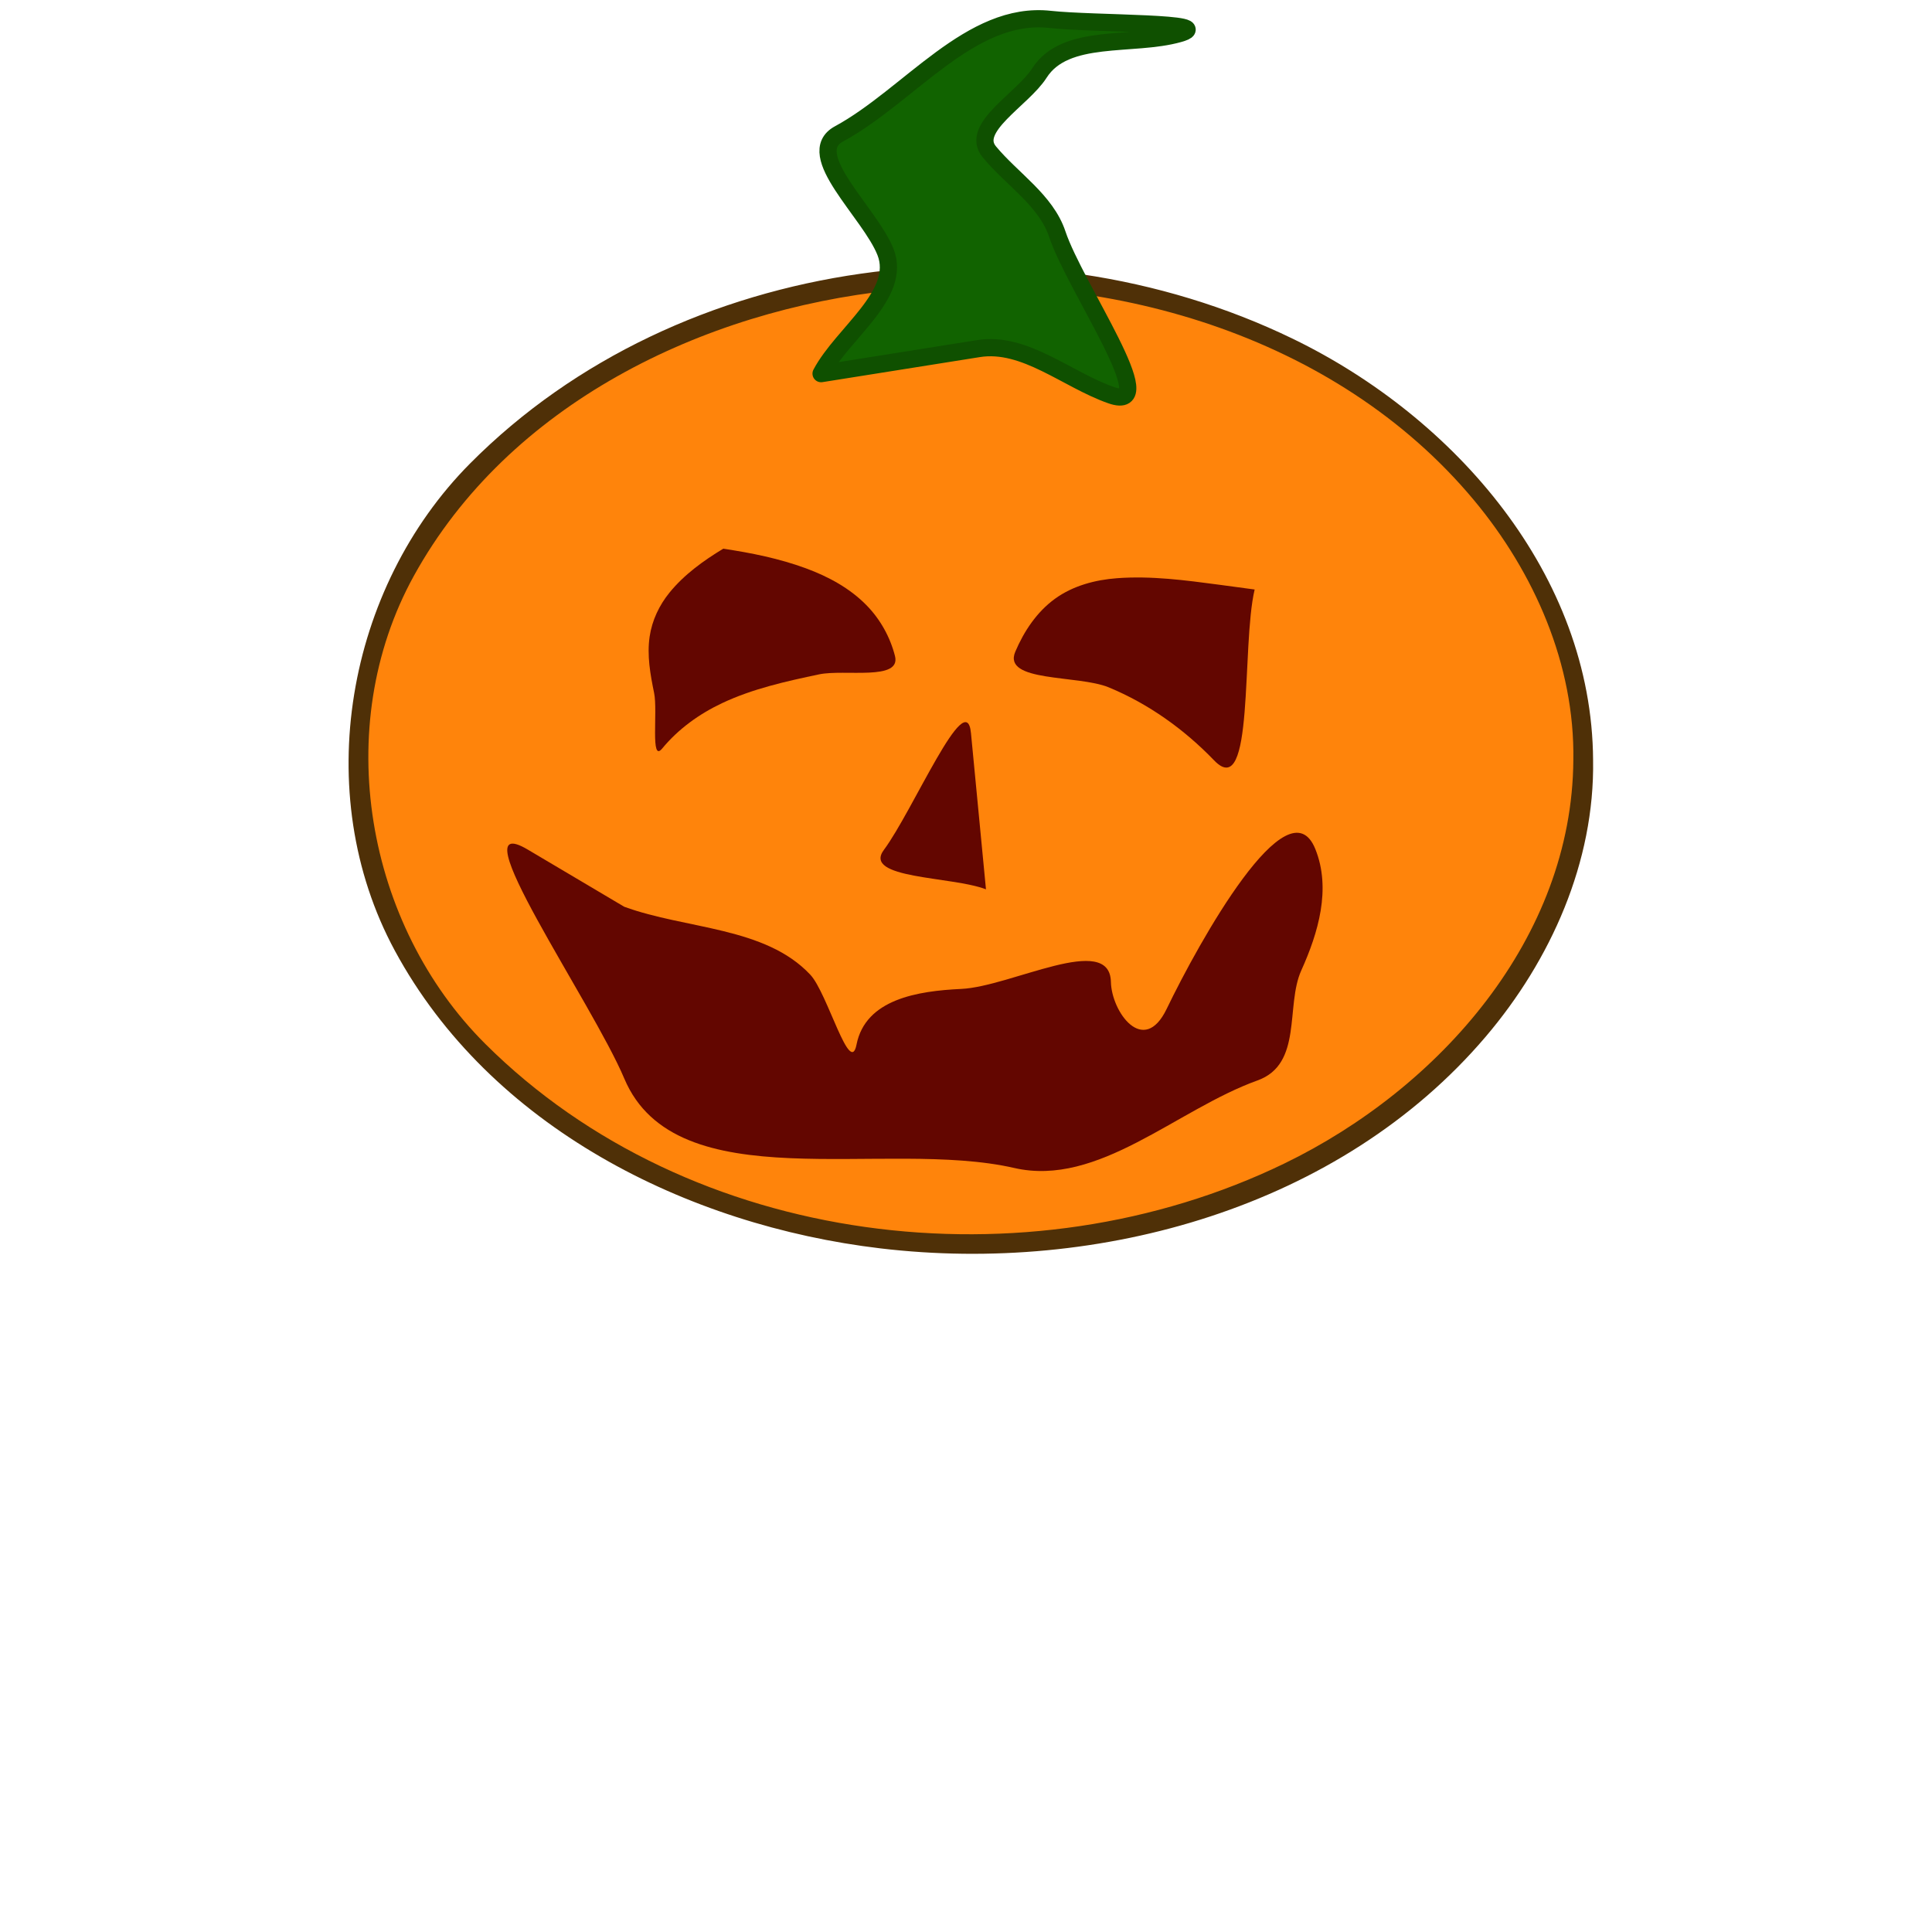
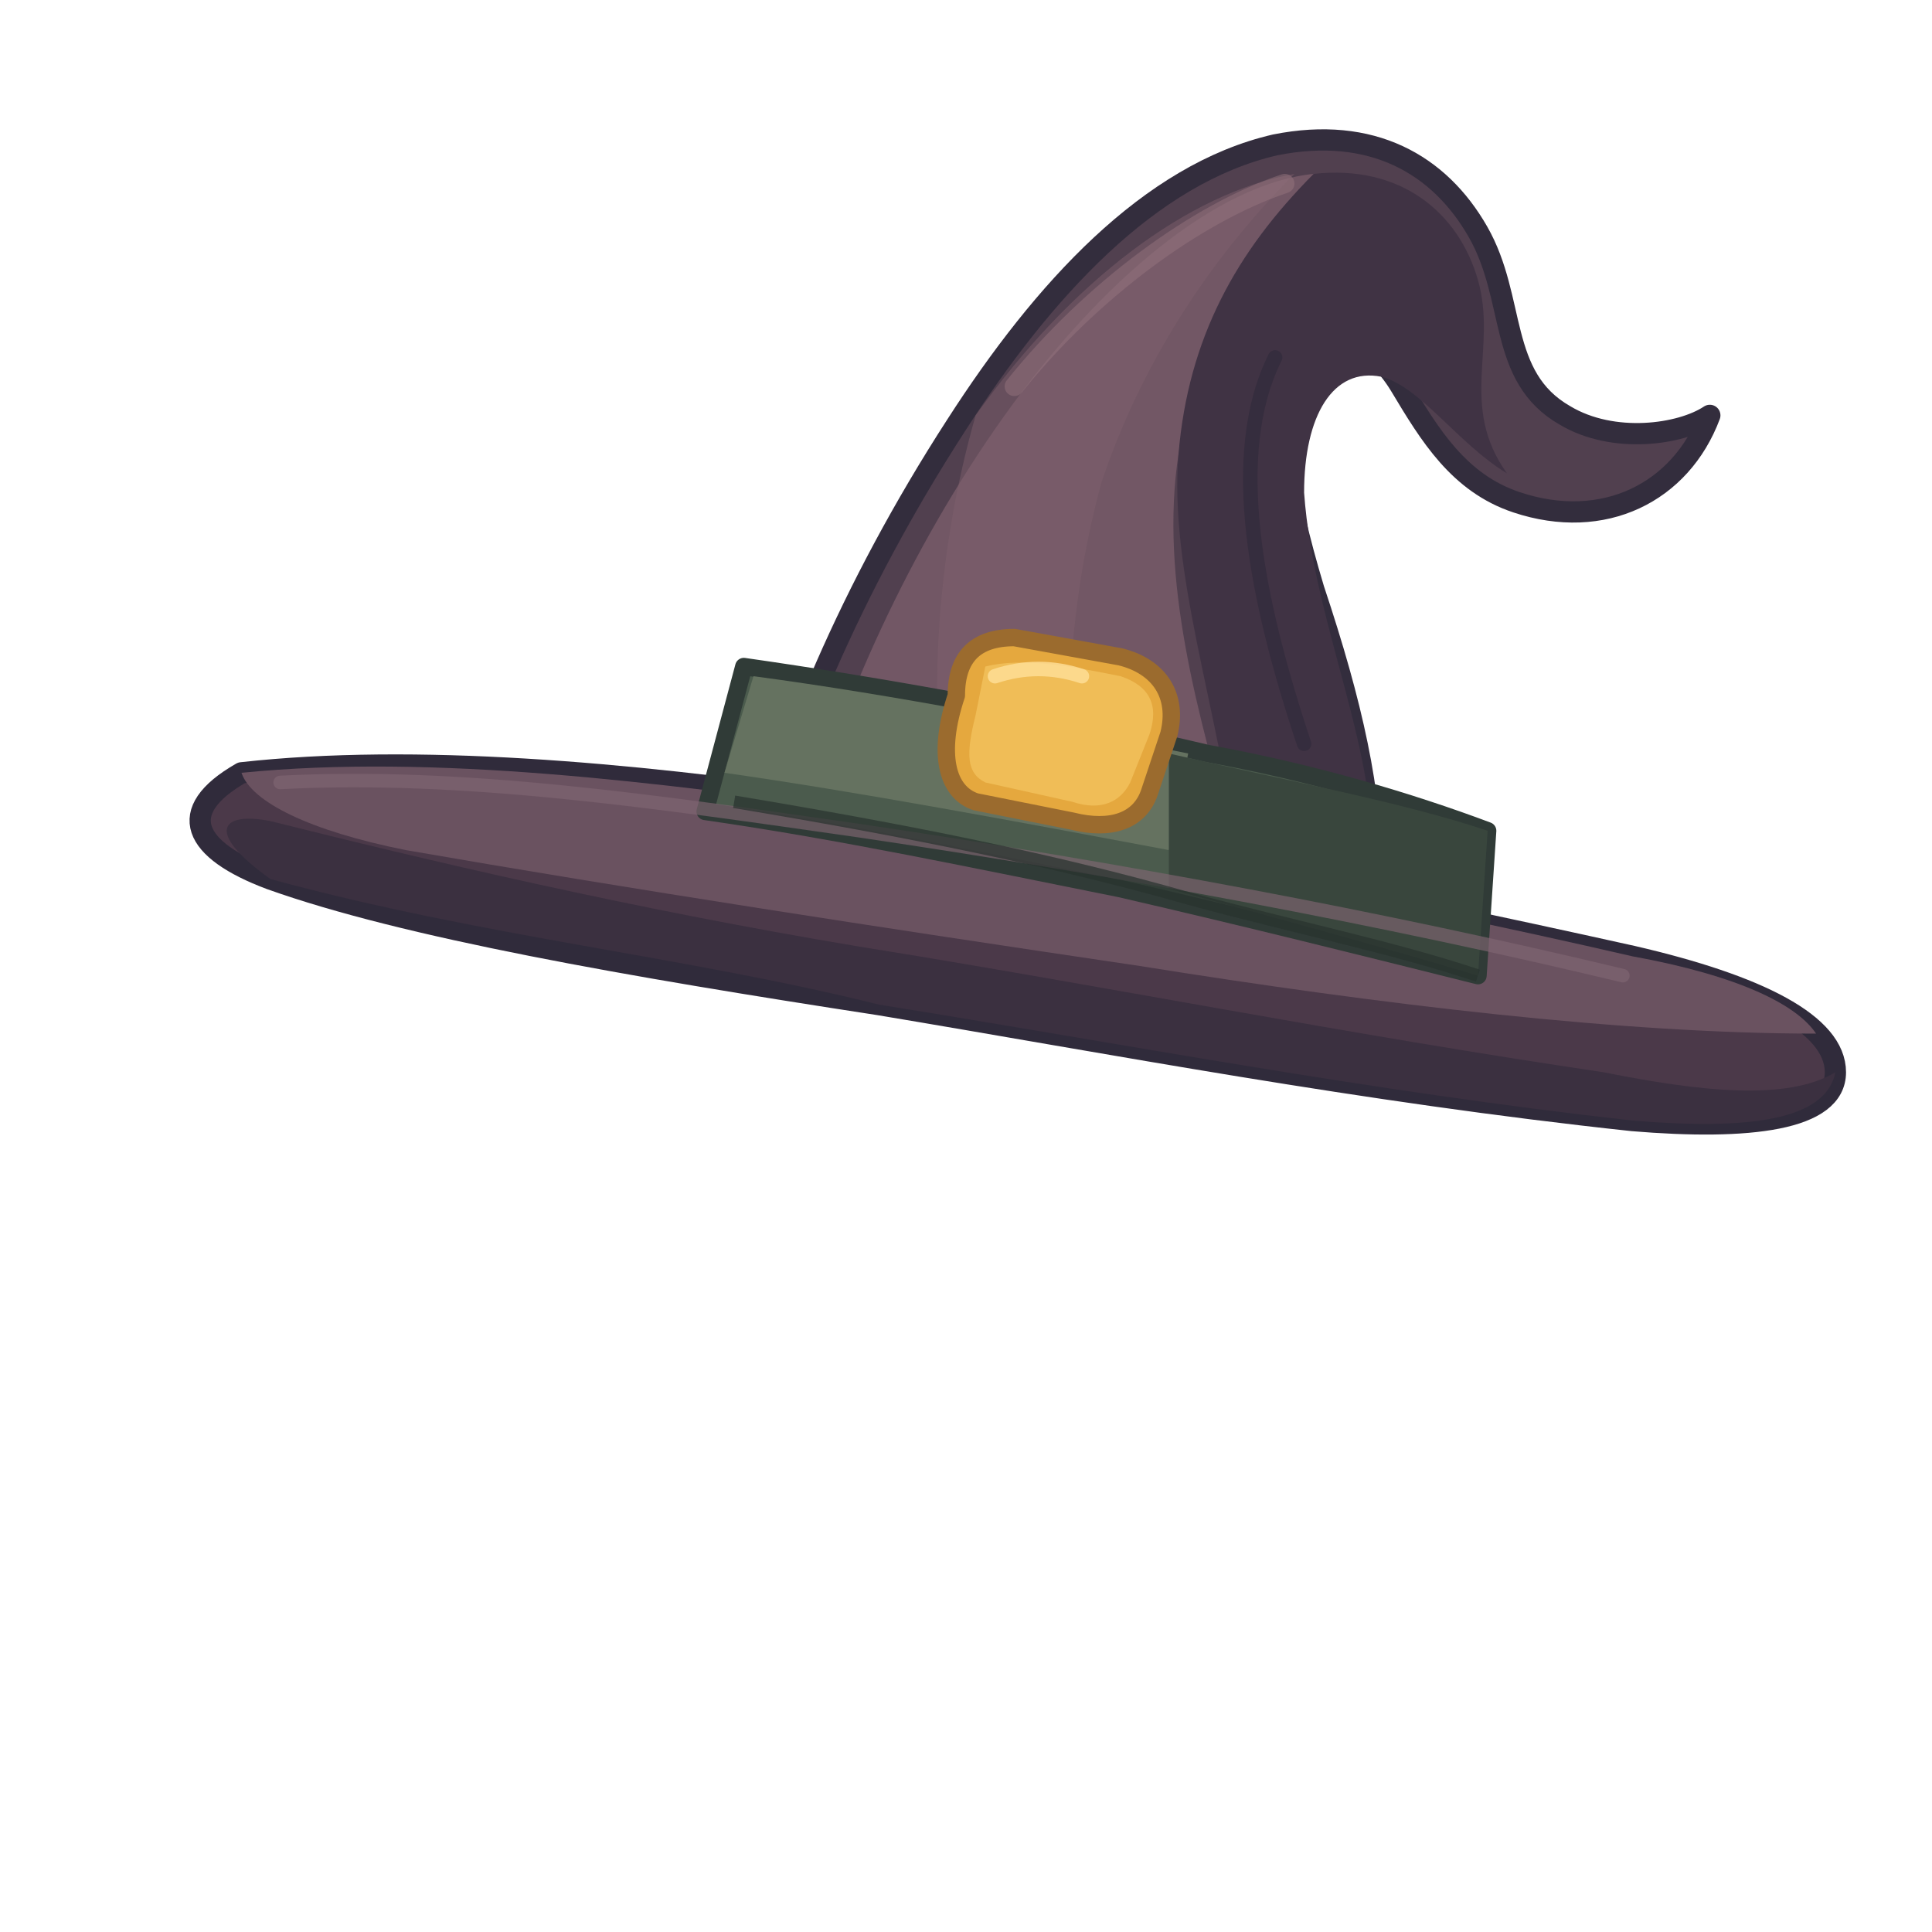
- <svg xmlns="http://www.w3.org/2000/svg" viewBox="0 0 200 200" width="200" height="200" version="1.1" id="svg3" xml:space="preserve">
-   <defs id="defs3" />
-   <g transform="translate(0,-2)" id="g3" style="display:none">
-     <path d="M 64,47 100,5 136,47 Q 119,42 100,48 81,42 64,47 Z" fill="#7c3aed" stroke="#4c1d95" stroke-width="3" id="path1" />
-     <path d="m 64,46 q 36,-7 72,0 l -4,7 q -32,-6 -64,0 z" fill="#f97316" id="path2" />
-     <path d="m 100,17 3,8 h 8 l -6,5 3,8 -8,-5 -8,5 3,-8 -6,-5 h 8 z" fill="#fde68a" id="path3" />
+ <svg xmlns="http://www.w3.org/2000/svg" viewBox="0 0 200 200">
+   <g id="hat-base">
+     <path d="M78 91              C81 78 88 61 99 44              C108 30 119 18 132 15              C142 13 149 17 153 24              C157 31 155 39 162 43              C167 46 174 45 177 43              C174 51 166 55 157 52              C151 50 148 45 145 40              C142 35 138 34 135 37              C131 41 133 51 136 61              C140 73 142 82 142 91              Z" fill="#51404f" stroke="#332d3d" stroke-width="2.2" stroke-linejoin="round" />
+     <path d="M83 87              C87 73 94 57 104 43              C114 29 126 19 136 18              C129 25 124 35 122 47              C120 60 124 74 128 88              Z" fill="#725765" />
+     <path d="M128 88              C126 73 121 59 122 47              C123 35 128 26 136 18              C145 17 151 22 153 29              C155 36 151 42 156 49              C151 46 147 40 143 39              C138 38 135 43 135 51              C136 65 143 78 142 91              Z" fill="#403344" />
+     <path d="M101 43 C111 29 123 20 134 18 C125 27 118 38 114 50 C111 61 110 73 111 86 L98 87 C96 72 97 57 101 43 Z" fill="#80616d" opacity=".48" />
  </g>
-   <path d="M 166.756,-38.061 A 40.797,32.114 0 0 1 125.959,-5.947 40.797,32.114 0 0 1 85.162,-38.061 40.797,32.114 0 0 1 125.959,-70.175 40.797,32.114 0 0 1 166.756,-38.061 Z" id="path10" style="fill:#ff840b" transform="matrix(1.557086,0,0,1.557086,-95.75889,137.9461)" />
-   <path style="fill:#4f3007;fill-opacity:1;fill-rule:nonzero;stroke:none;stroke-width:1.14;stroke-linecap:round;stroke-linejoin:round;stroke-miterlimit:2.3;stroke-dasharray:none;stroke-opacity:1" id="path4" d="m 166.099,-38.061 c -0.079,11.824 -8.874,21.808 -19.212,26.821 -17.099,8.291 -39.498,5.614 -53.117,-7.945 -7.943,-7.908 -10.3,-21.069 -4.756,-31.123 6.299,-11.422 19.197,-17.653 31.822,-18.983 14.048,-1.48 29.457,2.914 38.654,13.949 4.012,4.814 6.712,10.938 6.609,17.28 z m 1.313,0 c -0.068,-12.318 -9.176,-22.777 -19.959,-28.007 -17.62,-8.546 -40.741,-5.761 -54.7,8.287 -8.213,8.265 -10.676,21.899 -5.005,32.39 6.334,11.716 19.399,18.266 32.287,19.795 14.56,1.728 30.577,-2.724 40.233,-14.07 4.334,-5.093 7.256,-11.624 7.144,-18.395 z" transform="matrix(1.557086,0,0,1.557086,-95.75889,137.9461)" />
-   <path style="fill:#116300;fill-opacity:1;fill-rule:nonzero;stroke:#0f5000;stroke-width:1.145;stroke-linecap:round;stroke-linejoin:round;stroke-miterlimit:2.3;stroke-dasharray:none;stroke-dashoffset:0;stroke-opacity:1" d="m 116.087,-63.753 c 1.427,-2.696 5.4,-5.25 4.282,-8.088 -1.031,-2.617 -5.565,-6.509 -3.092,-7.85 4.678,-2.537 8.745,-8.2 14.035,-7.612 2.855,0.317 11.328,0.172 8.564,0.952 -3.092,0.872 -7.552,-0.094 -9.277,2.617 -1.11,1.744 -4.647,3.639 -3.33,5.233 1.507,1.824 3.772,3.227 4.52,5.471 1.189,3.568 7.117,11.952 3.568,10.705 -2.934,-1.031 -5.731,-3.581 -8.802,-3.092 -3.489,0.555 -6.978,1.11 -10.467,1.665 z" id="path5" transform="matrix(1.557086,0,0,1.557086,-95.75889,137.9461)" />
-   <path style="fill:#630600;fill-opacity:1;stroke-width:1.145;stroke-linecap:round;stroke-linejoin:round;stroke-miterlimit:2.3;stroke-dasharray:1.145, 3.436" d="m 109.82,-50.448 c -1.32,0.798 -2.598,1.718 -3.577,2.924 -0.679,0.836 -1.156,1.842 -1.315,2.912 -0.187,1.257 0.043,2.525 0.296,3.755 0.252,1.22 -0.262,4.664 0.533,3.698 1.072,-1.302 2.471,-2.307 3.992,-3.024 2.038,-0.96 4.252,-1.449 6.444,-1.911 1.693,-0.356 5.473,0.455 5.044,-1.223 -0.321,-1.254 -0.969,-2.422 -1.872,-3.351 -1.117,-1.149 -2.558,-1.927 -4.05,-2.476 -1.771,-0.653 -3.632,-1.026 -5.495,-1.304 z" id="path6" transform="matrix(1.557086,0,0,1.557086,-96.12929,135.3533)" />
-   <path style="fill:#630600;fill-opacity:1;stroke-width:1.145;stroke-linecap:round;stroke-linejoin:round;stroke-miterlimit:2.3;stroke-dasharray:1.145, 3.436" d="m 145.109,-50.907 c 0.238,3.885 4.11,13.559 0.714,11.656 -2.493,-1.397 -5.256,-2.339 -8.109,-2.622 -2.209,-0.219 -6.879,1.74 -6.64,-0.471 0.16,-1.472 0.606,-2.952 1.513,-4.141 0.893,-1.172 2.19,-1.971 3.55,-2.495 2.124,-0.819 4.383,-1.184 6.619,-1.549 0.784,-0.128 1.569,-0.251 2.353,-0.379 z" id="path7" transform="matrix(1.490442,0.4506648,-0.4506648,1.490442,-109.3385,71.50542)" />
-   <path style="fill:#630600;fill-opacity:1;stroke-width:1.145;stroke-linecap:round;stroke-linejoin:round;stroke-miterlimit:2.3;stroke-dasharray:1.145, 3.436" d="m 103.003,-28.308 c 4.123,1.507 9.368,1.317 12.37,4.52 1.139,1.215 2.639,6.821 3.07,4.642 0.599,-3.026 4.079,-3.565 6.965,-3.7 3.316,-0.155 9.874,-3.785 9.947,-0.466 0.044,2 2.178,4.965 3.706,1.797 2.16,-4.478 8.074,-15.113 9.883,-10.634 1.067,2.643 0.198,5.57 -0.931,8.072 -1.065,2.358 0.115,6.225 -2.912,7.315 -5.39,1.94 -10.585,7.101 -16.169,5.821 -8.643,-1.982 -22.482,2.223 -25.929,-5.947 -2.141,-5.075 -11.161,-18.032 -6.423,-15.225 2.141,1.269 4.282,2.537 6.423,3.806 z" id="path8" transform="matrix(1.557086,0,0,1.557086,-95.75889,137.9461)" />
-   <path style="fill:#630600;fill-opacity:1;stroke-width:0.727;stroke-linecap:round;stroke-linejoin:round;stroke-miterlimit:2.3;stroke-dasharray:0.727, 2.181" d="m 127.048,-29.468 c -2.262,-0.875 -8.234,-0.679 -6.785,-2.624 1.929,-2.589 5.479,-10.981 5.788,-7.767 0.333,3.464 0.665,6.927 0.998,10.391 z" id="path9" transform="matrix(1.557086,0,0,1.557086,-95.75889,137.9461)" />
+   <g id="hat-details">
+     <path d="M25 80              C43 78 65 80 86 83              C112 87 142 93 169 99              C182 102 190 106 190 111              C190 116 181 117 169 116              C141 113 115 108 91 104              C65 100 42 96 28 91              C20 88 18 84 25 80              Z" fill="#4b3949" stroke="#302b3b" stroke-width="2.2" stroke-linejoin="round" />
+     <path d="M25 80              C45 78 68 81 90 84              C116 88 143 93 169 99              C180 101 186 104 188 107              C168 107 143 104 118 100              C91 96 65 92 42 88              C32 86 26 83 25 80 Z" fill="#6a5260" />
+     <path d="M28 91              C50 97 71 99 91 104              C116 108 142 113 169 116              C181 117 189 116 190 111              C185 114 176 113 166 111              C139 107 114 102 89 98              C65 94 44 89 28 85              C23 84 21 86 28 91 Z" fill="#3b3040" />
+     <path d="M77 69              C91 71 108 74 125 78              C136 80 146 83 154 86              L153 101              C141 98 129 95 116 92              C101 89 87 86 73 84              Z" fill="#4b5b4d" stroke="#303b37" stroke-width="1.8" stroke-linejoin="round" />
+     <path d="M78 70 C93 72 108 75 123 78 L121 88 C105 85 89 82 75 80 Z" fill="#657260" />
+     <path d="M121 78 C134 81 145 83 154 86 L153 101 C143 98 132 95 121 92 Z" fill="#39463d" />
+     <path d="M99 72              C99 68 101 66 105 66              L116 68              C120 69 122 72 121 76              L119 82              C118 85 115 86 111 85              L101 83              C98 82 97 78 99 72 Z" fill="#e5a83e" stroke="#9b6b2e" stroke-width="1.8" stroke-linejoin="round" />
+     <path d="M102 69 C106 68 111 69 116 70 C119 71 120 73 119 76 L117 81 C116 83 114 84 111 83 L102 81 C100 80 100 78 101 74 Z" fill="#f0bd57" />
+   </g>
+   <g id="hat-highlights">
+     <path d="M29 81 C48 80 68 83 89 86 C116 90 143 95 168 101" fill="none" stroke="#806572" stroke-width="1.4" stroke-linecap="round" opacity=".65" />
+     <path d="M105 40 C113 30 124 22 133 19" fill="none" stroke="#9a7881" stroke-width="2" stroke-linecap="round" opacity=".45" />
+     <path d="M103 70 C106 69 109 69 112 70" fill="none" stroke="#ffe09a" stroke-width="1.5" stroke-linecap="round" opacity=".8" />
+   </g>
+   <g id="hat-shadows">
+     <path d="M76 83 C94 86 109 89 123 93 C134 96 144 98 153 101" fill="none" stroke="#28322e" stroke-width="1.3" opacity=".7" />
+     <path d="M132 37 C127 47 130 62 135 77" fill="none" stroke="#30293a" stroke-width="1.5" stroke-linecap="round" opacity=".65" />
+   </g>
</svg>
